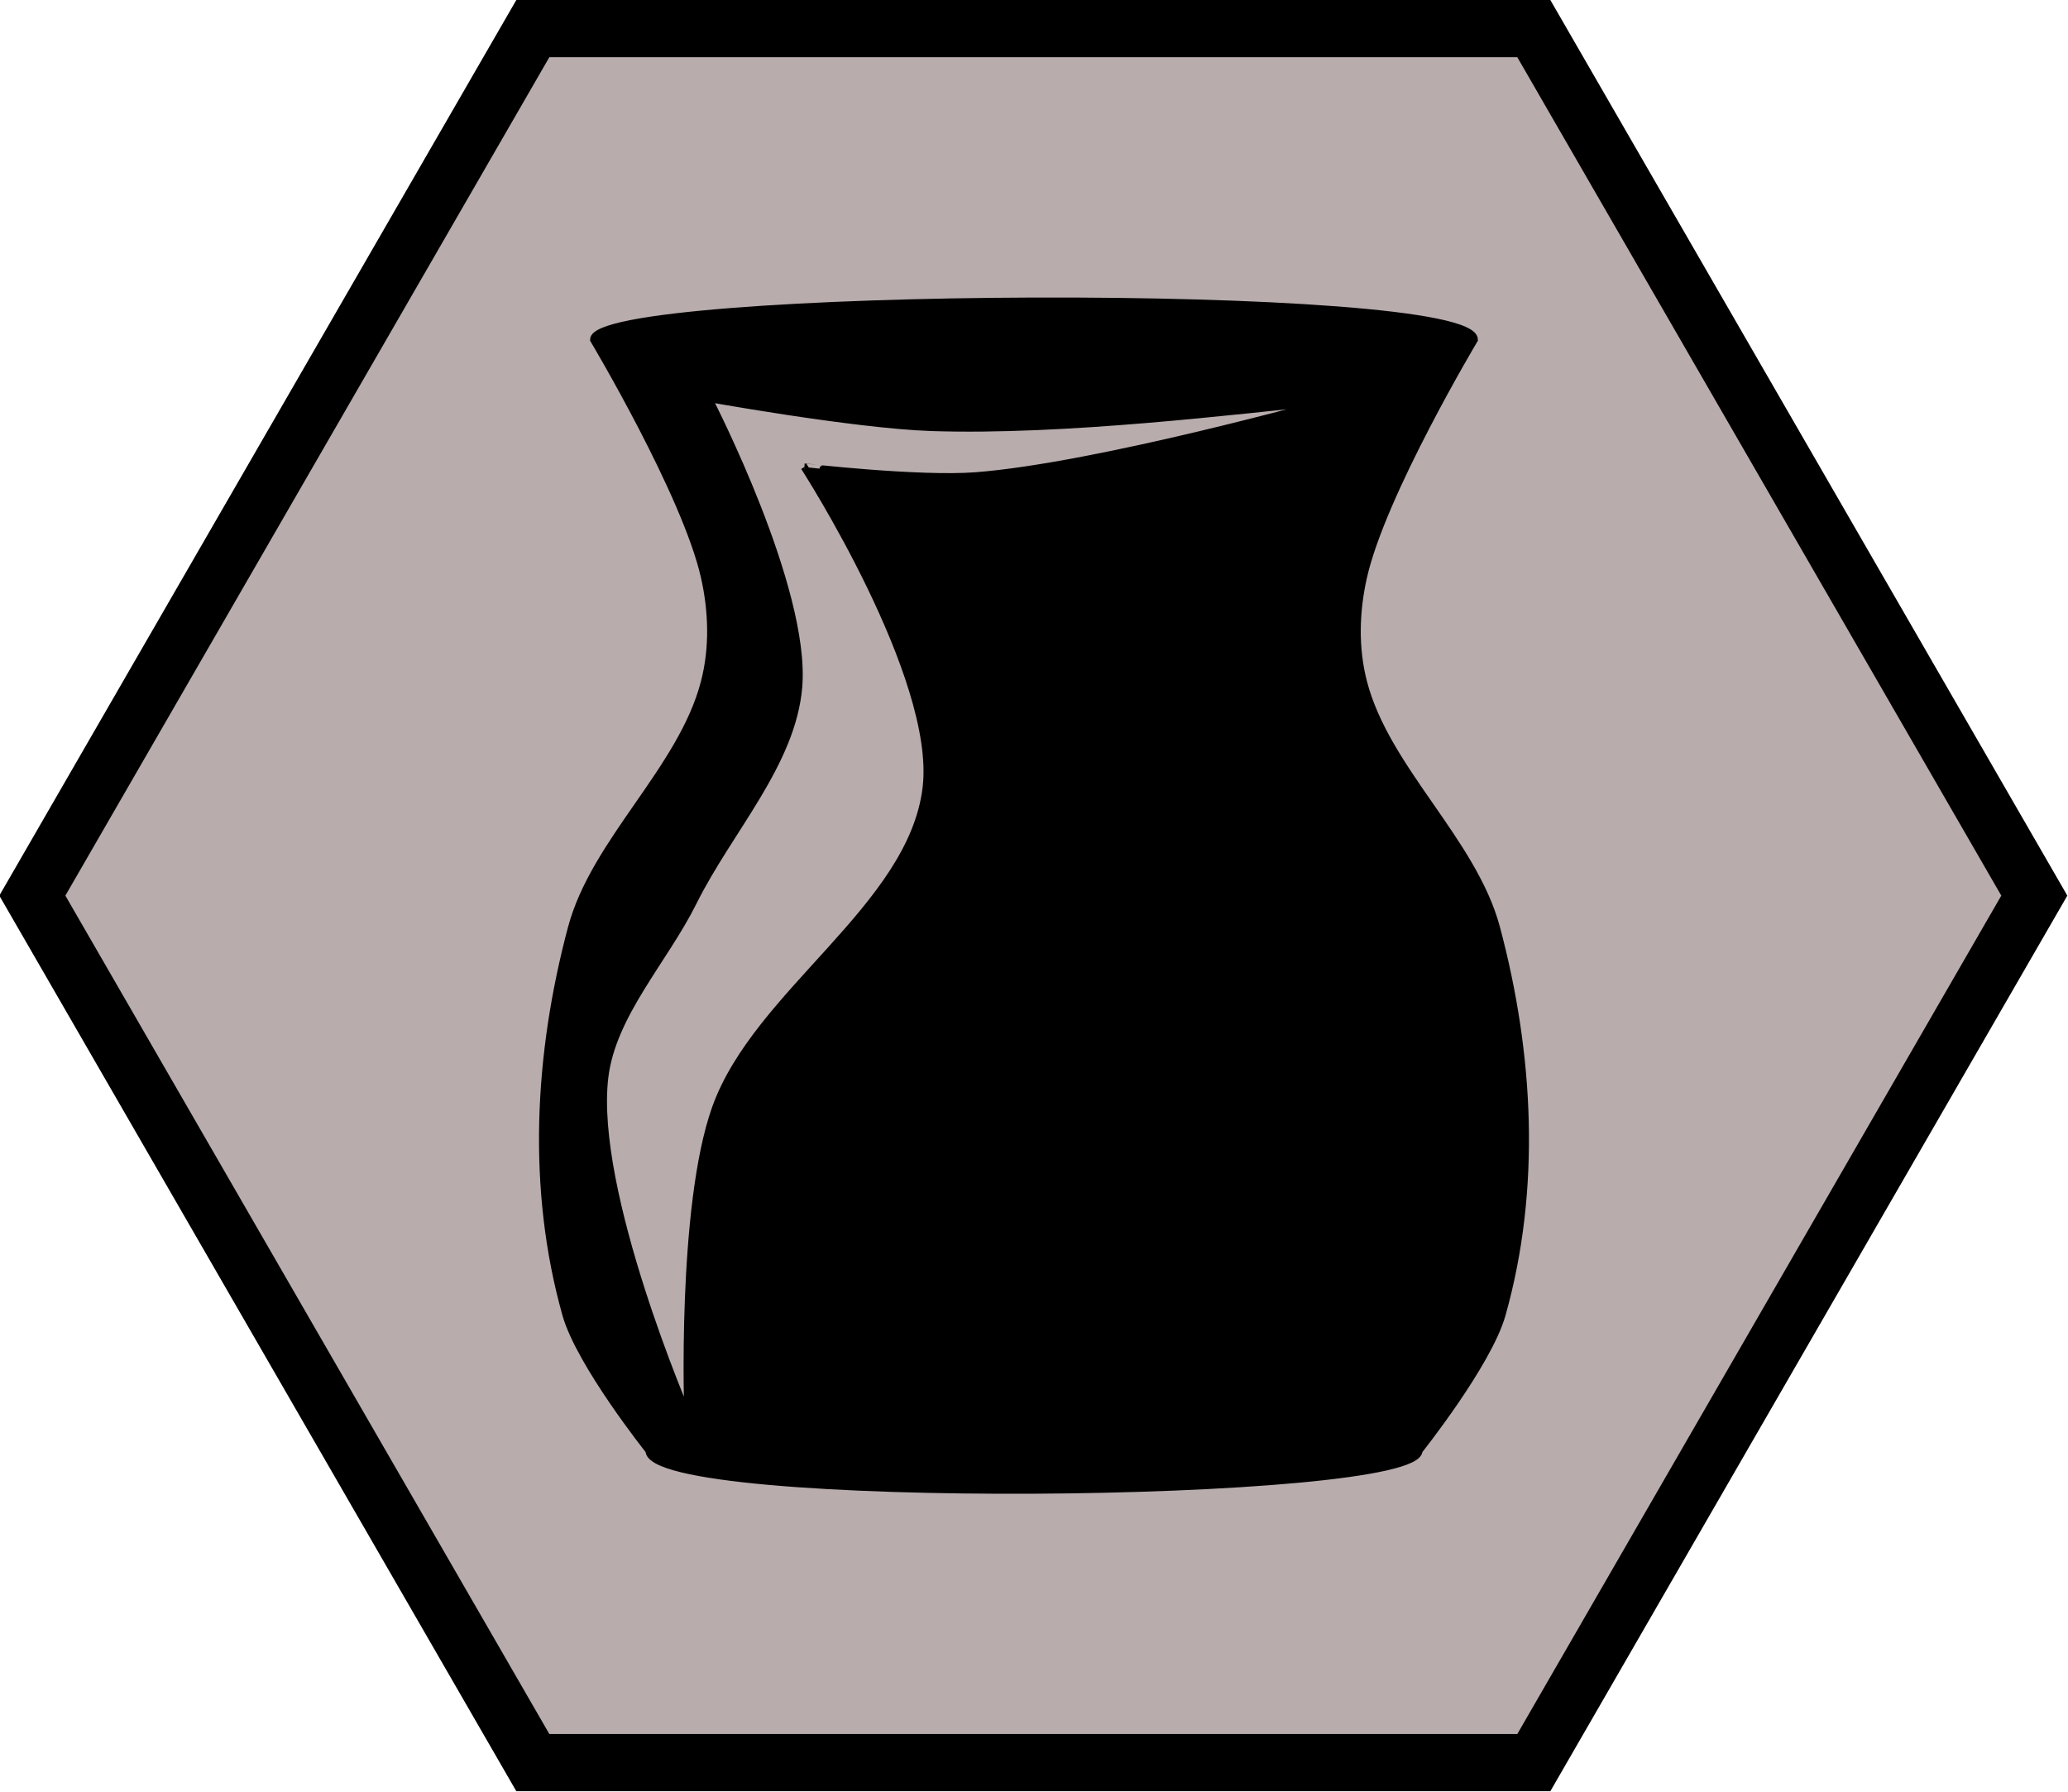
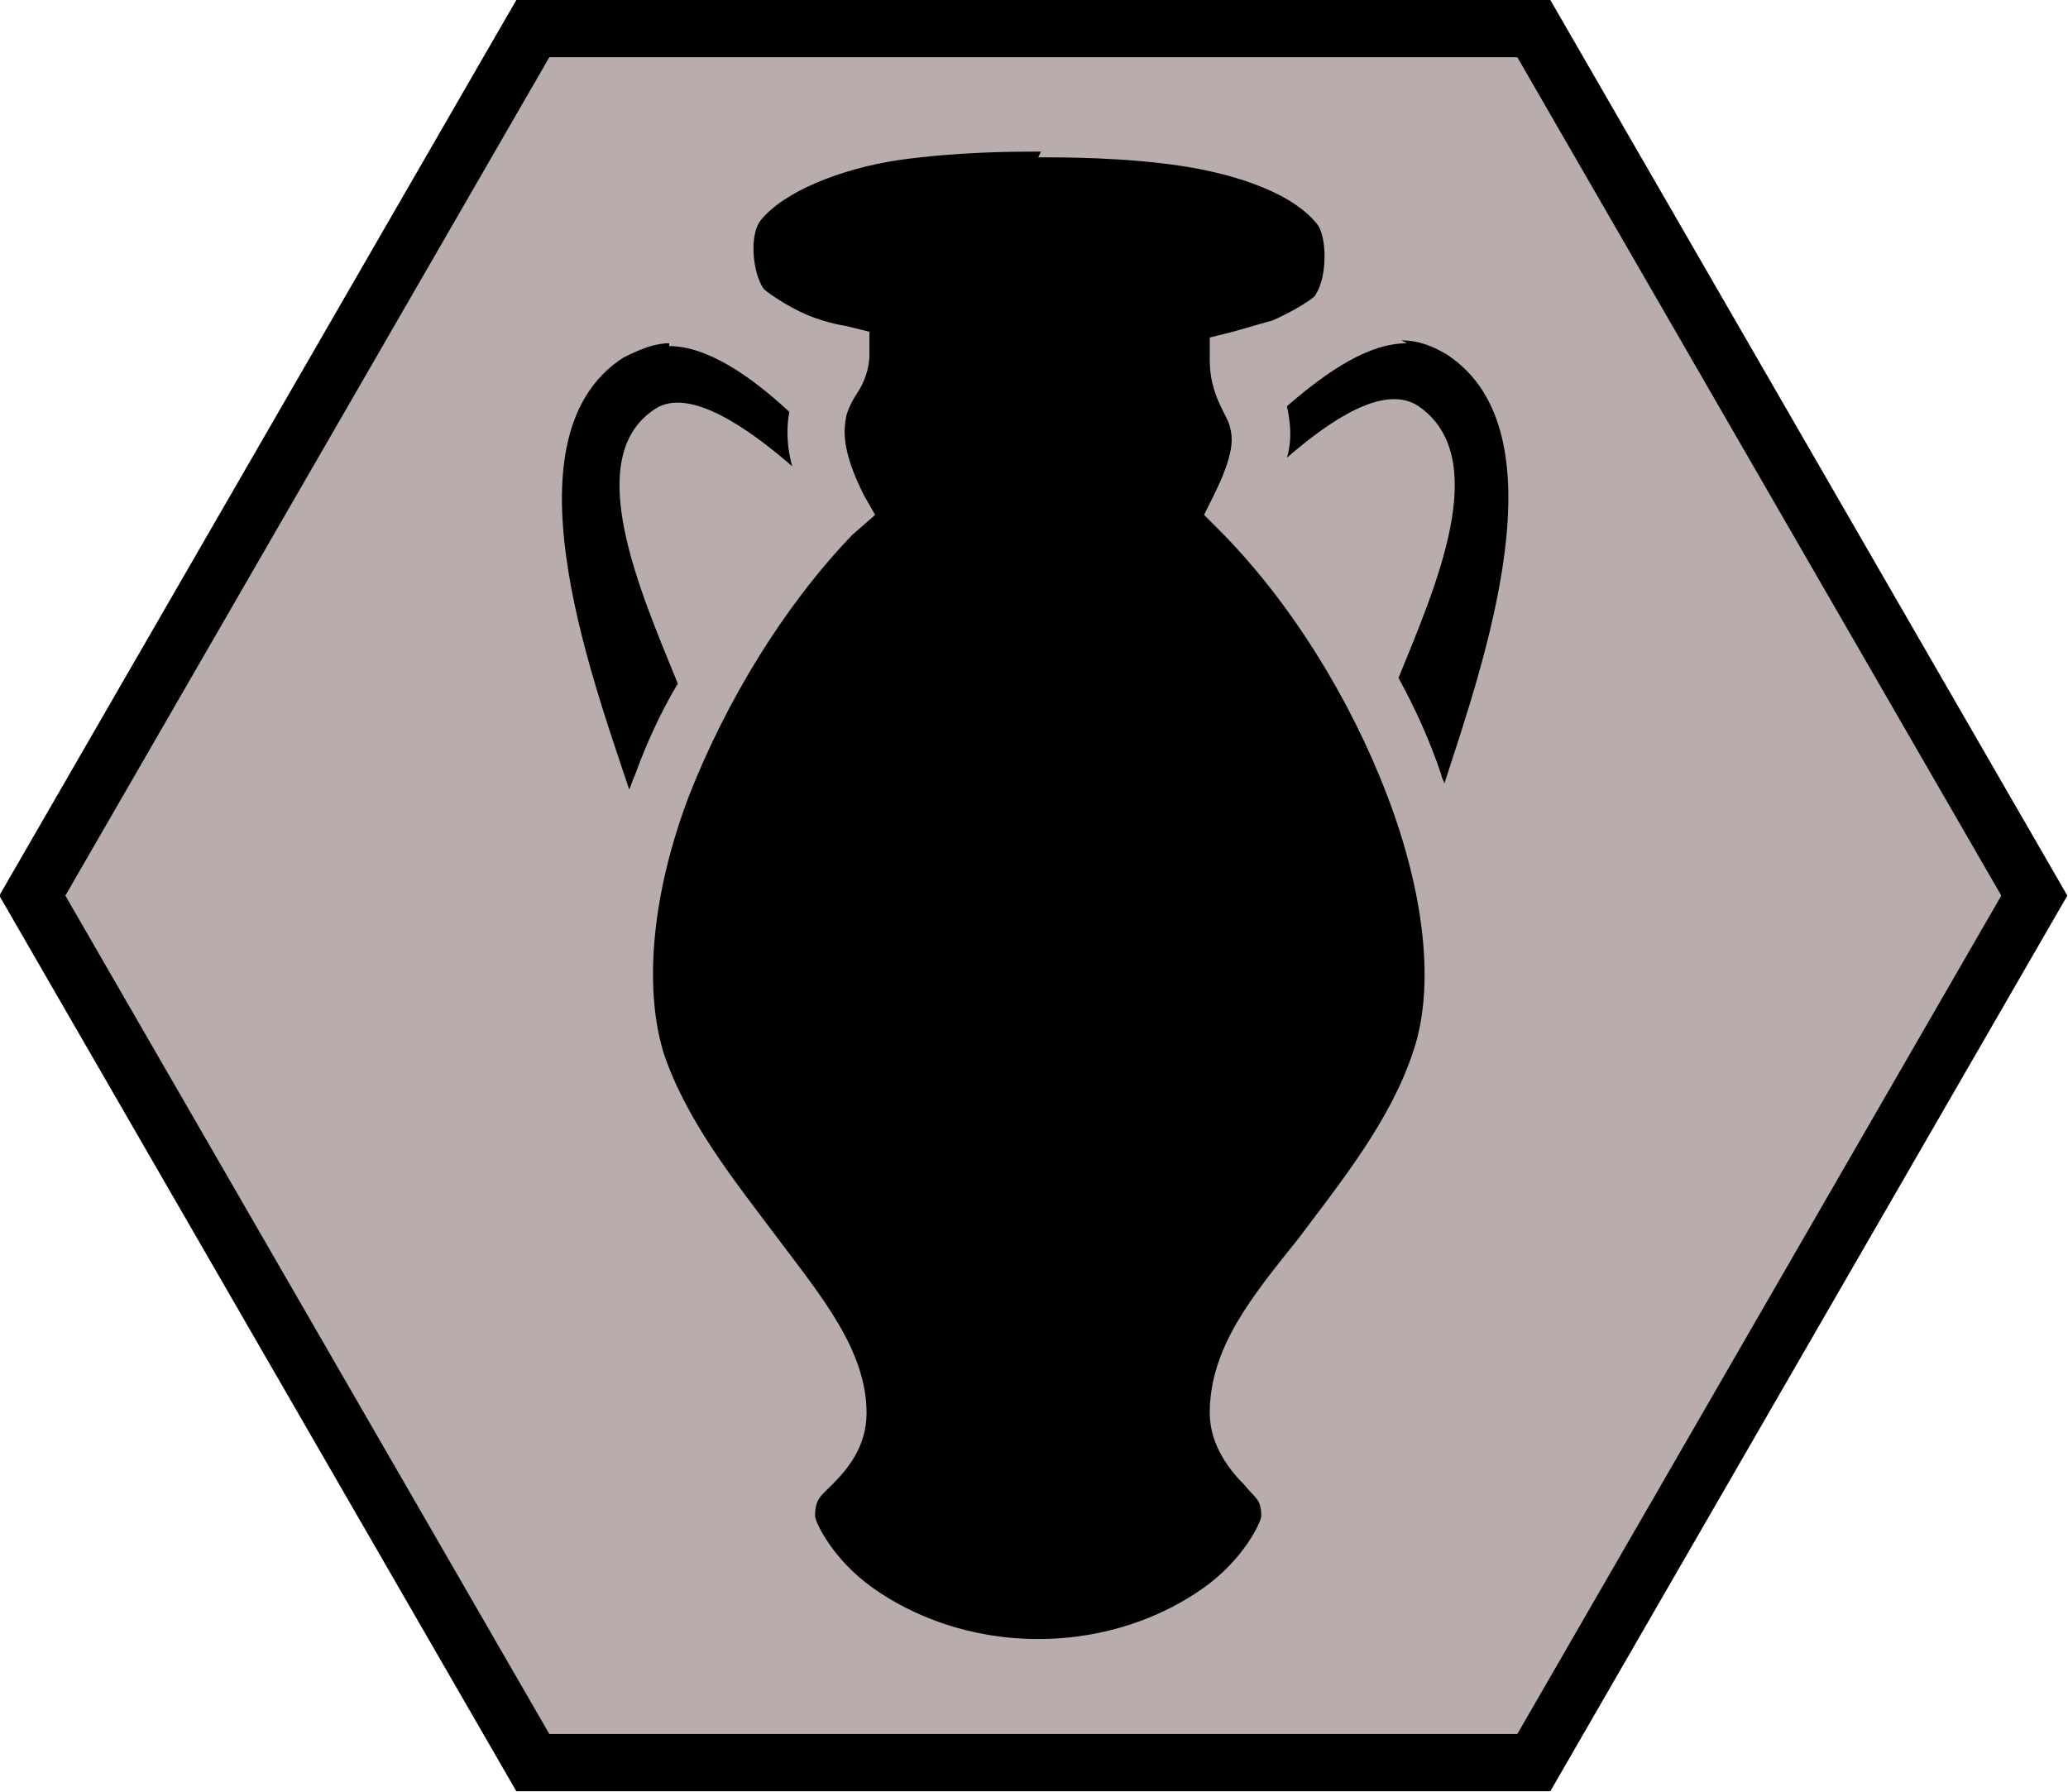
<svg xmlns="http://www.w3.org/2000/svg" height="62.622px" width="72.309px" viewbox="0 0 72.309 62.622">
  <polygon style="fill:#b8acac;stroke:#000000;stroke-width:2px" points="71.131,31.311 53.631,61.622 18.631,61.622 1.131,31.311 18.631,1.000 53.631,1.000" />
-   <path style="fill:#000000;stroke:#000000;stroke-width:0.25px" d="m 36.155,10.527 c -7.699,0.025 -15.398,0.500 -15.398,1.348 0,0 3.218,5.389 3.874,8.290 0.273,1.209 0.312,2.481 0,3.684 -0.791,3.054 -3.837,5.547 -4.650,8.597 -1.175,4.406 -1.431,9.115 -0.193,13.510 0.485,1.720 2.906,4.759 2.906,4.759 0,1.978 26.920,1.703 26.920,0 0,0 2.421,-3.039 2.906,-4.759 1.239,-4.395 0.982,-9.104 -0.193,-13.510 -0.813,-3.050 -3.860,-5.543 -4.652,-8.597 -0.312,-1.203 -0.274,-2.475 0,-3.684 0.656,-2.901 3.876,-8.290 3.876,-8.290 0,-0.949 -7.699,-1.373 -15.398,-1.348 z m -11.716,3.343 c 0,0 5.391,0.985 8.139,1.075 4.663,0.152 10.631,-0.591 13.952,-0.920 0,0 -8.146,2.279 -12.403,2.609 -1.997,0.155 -6.007,-0.307 -6.006,-0.307 0,0 4.725,7.324 4.264,11.208 -0.497,4.193 -5.918,7.154 -7.365,11.206 -1.234,3.456 -0.969,10.746 -0.969,10.746 0,0 -3.382,-7.824 -2.906,-11.821 0.261,-2.195 2.081,-4.089 3.101,-6.141 1.244,-2.502 3.463,-4.839 3.681,-7.522 0.278,-3.418 -3.101,-9.979 -3.101,-9.979 L 24.439,13.870 Z" />
+   <path style="fill:#000000;stroke:none" d="m 36.4,5.3 c -0.9,0 -2.9,0 -5.0,0.3 -2.0,0.3 -4.0,1.1 -4.8,2.1 -0.4,0.5 -0.3,1.8 0.1,2.4 0.1,0.1 0.8,0.6 1.5,0.9 0.7,0.3 1.4,0.4 1.4,0.4 l 0.8,0.2 v 0.8 c 0,0.5 -0.2,1.0 -0.4,1.3 -0.2,0.3 -0.3,0.5 -0.4,0.8 -0.1,0.5 -0.2,1.2 0.6,2.8 l 0.4,0.7 -0.8,0.7 c -2.4,2.5 -4.4,5.8 -5.7,9.1 -1.3,3.4 -1.6,6.7 -0.9,9.0 0.8,2.4 2.5,4.5 4.0,6.5 1.5,2.0 3.1,3.9 3.1,6.1 0,1.2 -0.7,2.0 -1.2,2.5 -0.4,0.4 -0.6,0.5 -0.6,1.1 0,0.2 0.6,1.5 2.0,2.5 1.4,1.0 3.4,1.8 5.8,1.8 2.4,0 4.4,-0.8 5.8,-1.8 1.4,-1 2,-2.3 2.0,-2.5 0,-0.6 -0.2,-0.6 -0.6,-1.1 -0.4,-0.4 -1.2,-1.3 -1.2,-2.5 0,-2.3 1.5,-4.1 3.1,-6.1 1.5,-2.0 3.2,-4.1 4.0,-6.5 0.8,-2.3 0.4,-5.6 -0.9,-9.0 -1.3,-3.4 -3.4,-6.8 -5.9,-9.3 l -0.5,-0.5 0.3,-0.6 c 0.8,-1.6 0.7,-2.1 0.6,-2.5 -0.1,-0.4 -0.7,-1.1 -0.7,-2.3 v -0.8 l 0.8,-0.2 c 0,0 0.7,-0.2 1.4,-0.4 0.7,-0.3 1.5,-0.8 1.5,-0.9 0.4,-0.6 0.4,-1.9 0.1,-2.4 -0.8,-1.1 -2.8,-1.8 -4.8,-2.1 -2.0,-0.3 -4.1,-0.3 -5.0,-0.3 z m -13.0,6.7 c -0.5,0 -1.0,0.2 -1.6,0.5 -4.2,2.7 -1.2,10.9 0.2,15.1 0.1,-0.2 0.1,-0.3 0.2,-0.5 0.4,-1.1 0.9,-2.2 1.5,-3.2 -1.3,-3.2 -3.4,-7.9 -0.8,-9.6 1.2,-0.8 3.3,0.7 4.8,2.0 -0.2,-0.7 -0.2,-1.4 -0.1,-1.9 -1.4,-1.3 -2.9,-2.3 -4.2,-2.3 z m 25.8,0 c -1.3,0 -2.7,0.9 -4.2,2.2 0.1,0.5 0.2,1.1 0,1.8 1.5,-1.3 3.4,-2.6 4.6,-1.8 2.6,1.8 0.6,6.3 -0.7,9.5 0.6,1.1 1.1,2.2 1.5,3.4 0,0.1 0.1,0.2 0.1,0.3 1.4,-4.3 4.2,-12.3 0.1,-15.0 -0.5,-0.3 -1.0,-0.5 -1.6,-0.5 z" />
</svg>
